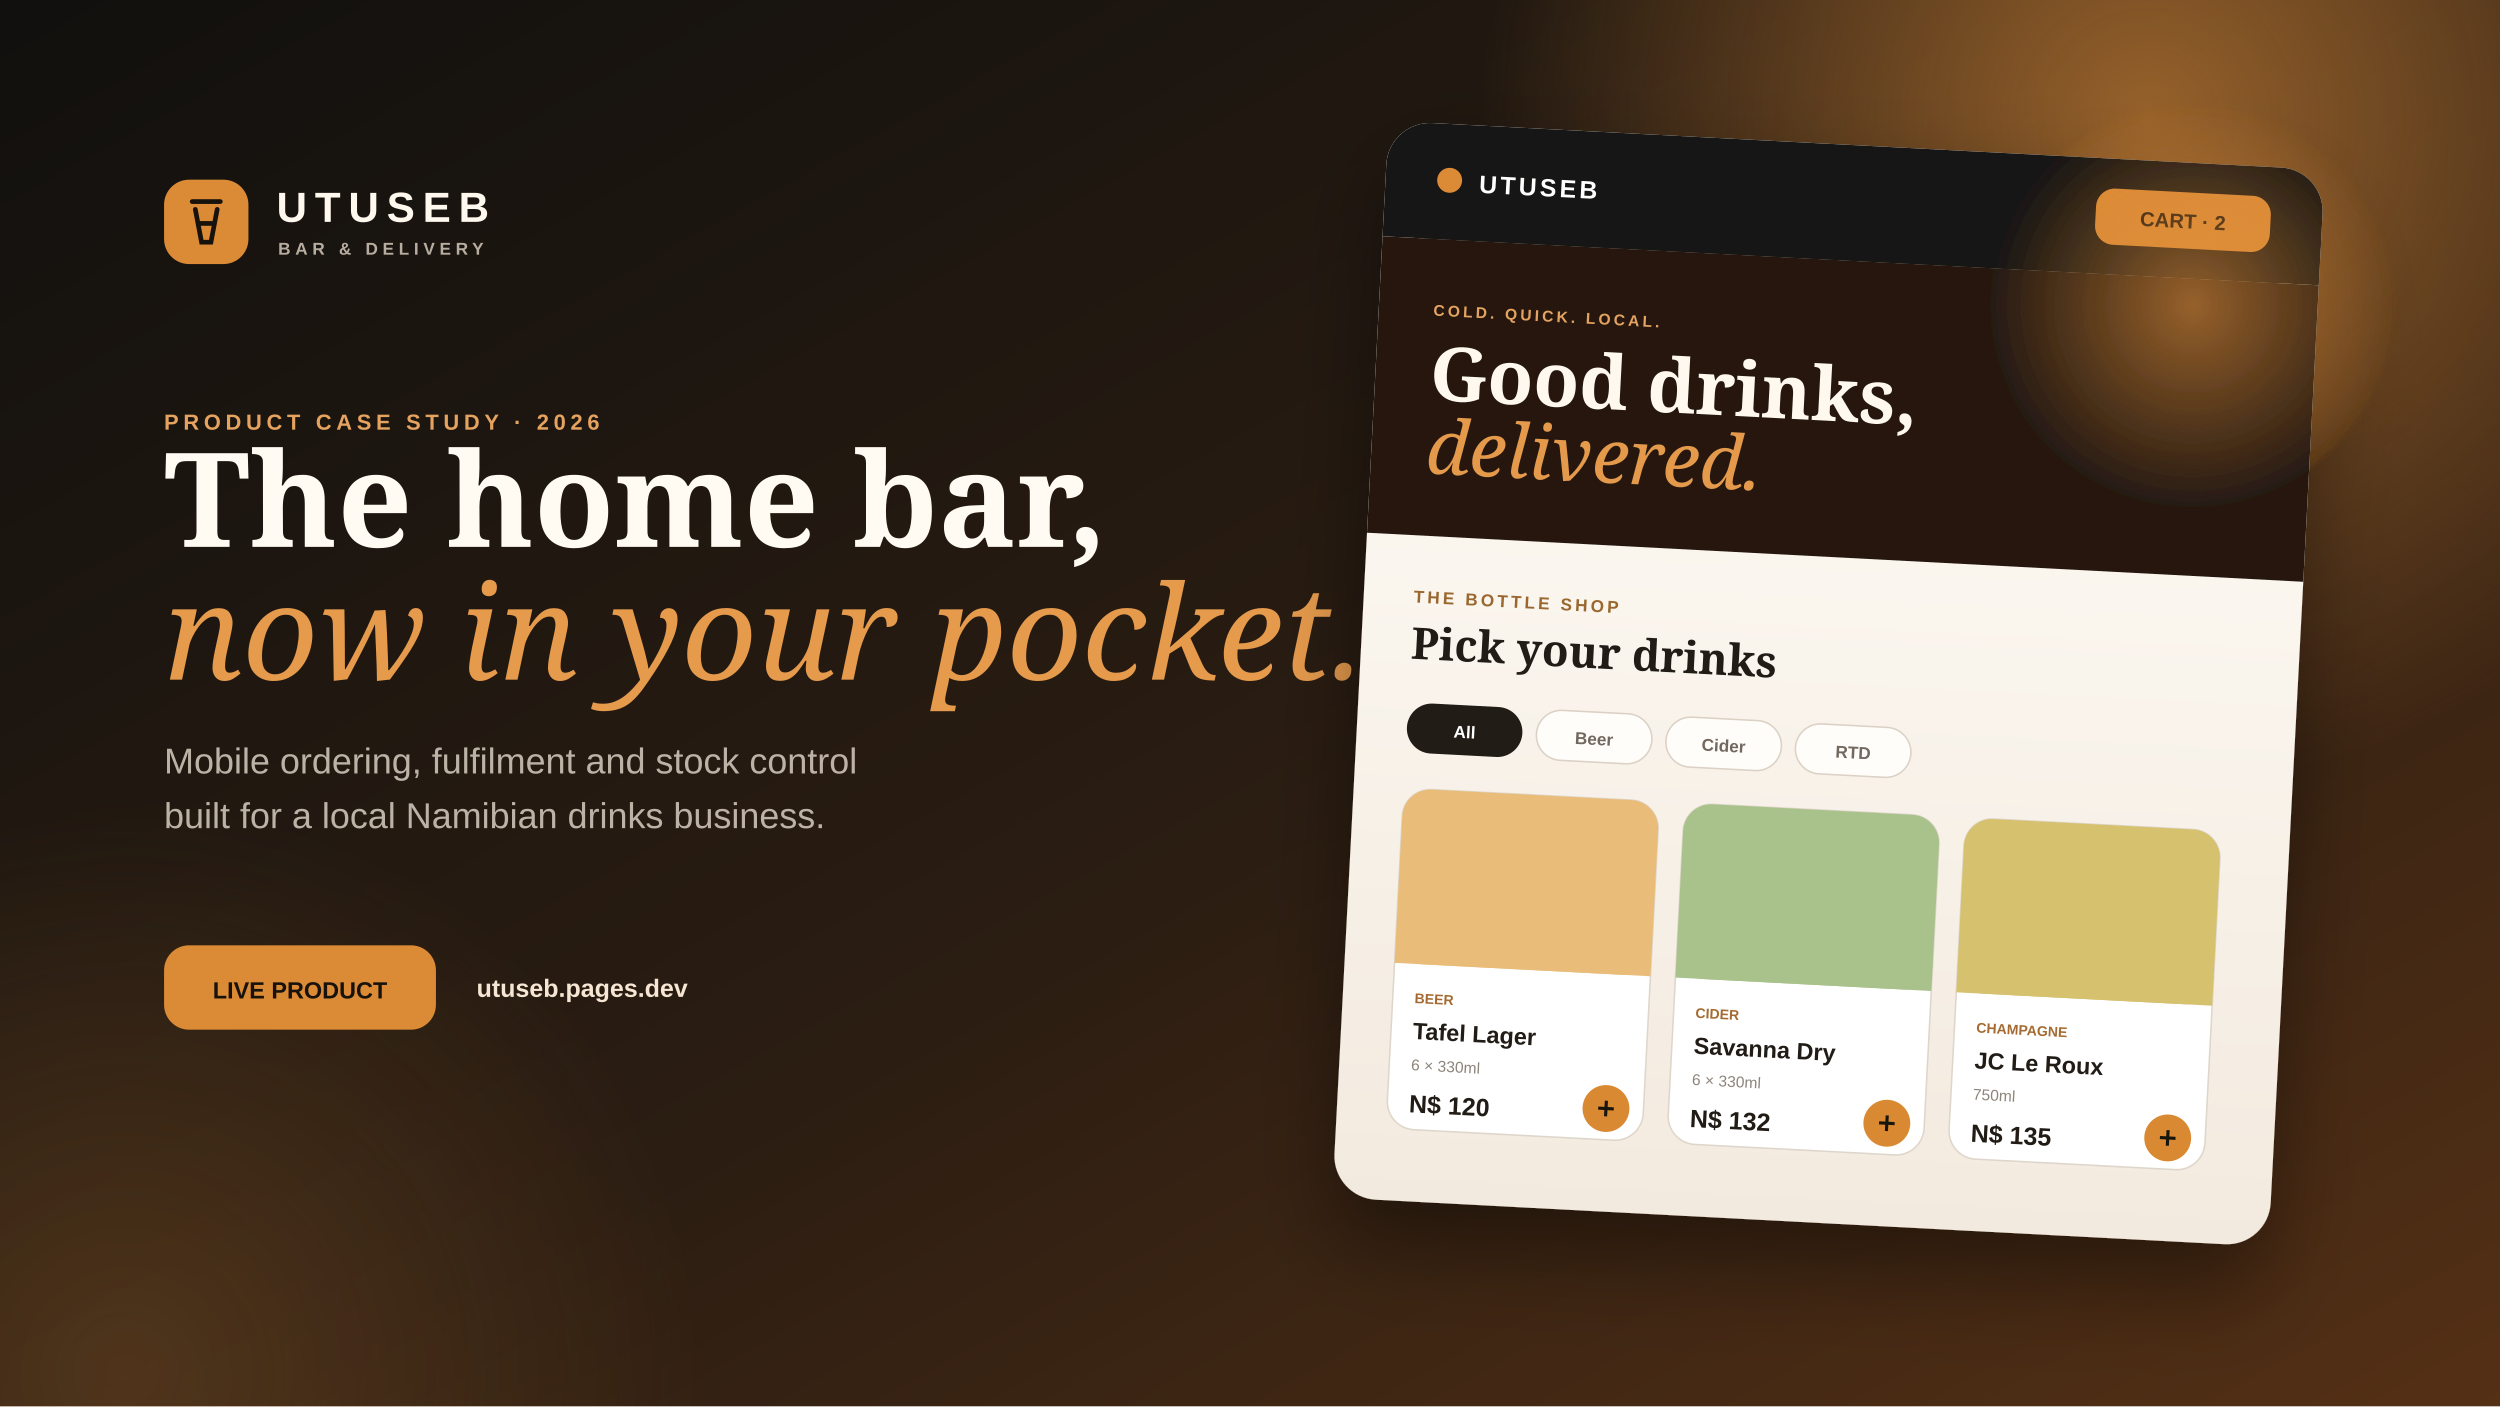
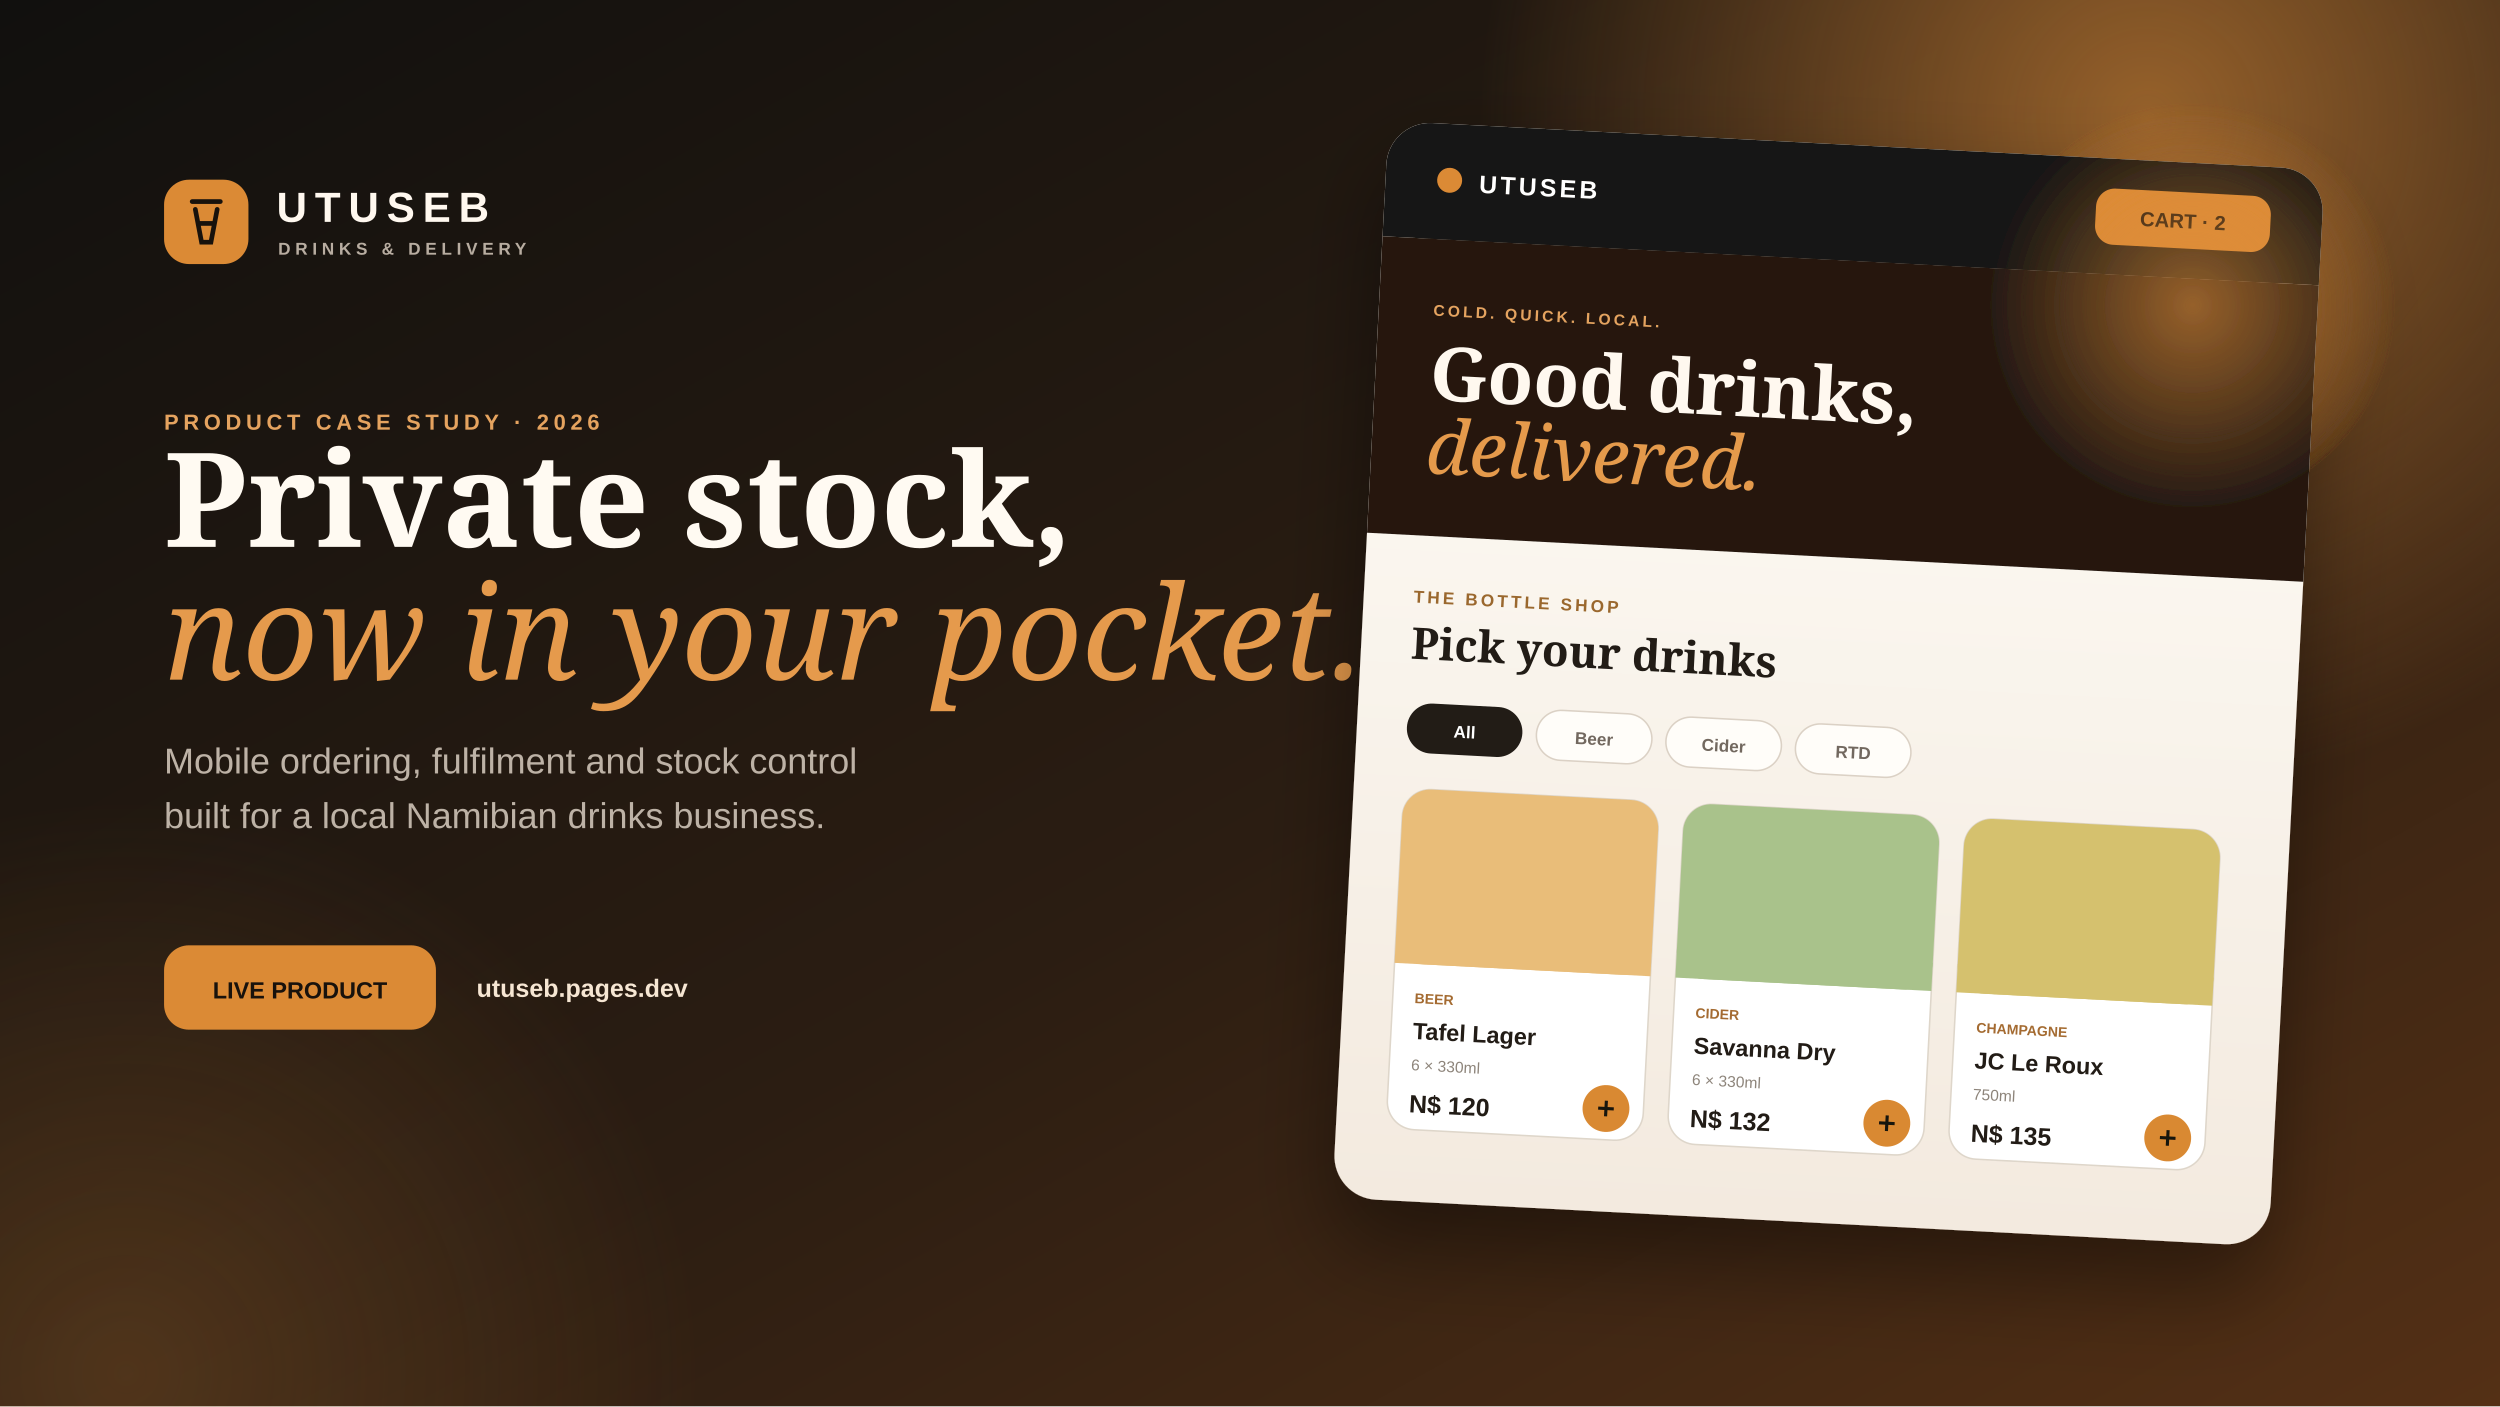
<svg xmlns="http://www.w3.org/2000/svg" viewBox="0 0 1600 900" role="img" aria-labelledby="title desc">
  <defs>
    <linearGradient id="bg" x1="0" y1="0" x2="1" y2="1">
      <stop stop-color="#11100e" />
      <stop offset=".55" stop-color="#2b1d12" />
      <stop offset="1" stop-color="#543015" />
    </linearGradient>
    <radialGradient id="glow">
      <stop stop-color="#e1903c" stop-opacity=".6" />
      <stop offset="1" stop-color="#e1903c" stop-opacity="0" />
    </radialGradient>
    <linearGradient id="cream" x1="0" y1="0" x2="0" y2="1">
      <stop stop-color="#fffdf8" />
      <stop offset="1" stop-color="#f3eadf" />
    </linearGradient>
    <filter id="shadow">
      <feDropShadow dx="0" dy="28" stdDeviation="28" flood-opacity=".42" />
    </filter>
  </defs>
  <rect width="1600" height="900" fill="url(#bg)" />
  <circle cx="1375" cy="75" r="430" fill="url(#glow)" />
  <circle cx="80" cy="880" r="370" fill="url(#glow)" opacity=".35" />
  <g transform="translate(105 115)">
    <rect width="54" height="54" rx="16" fill="#db8a35" />
    <path d="M18 14h18M20 19l4 21h6l4-21M23 28h8" fill="none" stroke="#18120c" stroke-width="3" stroke-linecap="round" />
    <text x="72" y="27" fill="#fff8ef" font-family="Arial,sans-serif" font-size="27" font-weight="800" letter-spacing="5">UTUSEB</text>
-     <text x="73" y="48" fill="#b8ada1" font-family="Arial,sans-serif" font-size="11" font-weight="700" letter-spacing="3">BAR &amp; DELIVERY</text>
+     <text x="73" y="48" fill="#b8ada1" font-family="Arial,sans-serif" font-size="11" font-weight="700" letter-spacing="3">DRINKS &amp; DELIVERY</text>
    <text y="160" fill="#e5a35f" font-family="Arial,sans-serif" font-size="14" font-weight="800" letter-spacing="3">PRODUCT CASE STUDY · 2026</text>
-     <text y="235" fill="#fffaf2" font-family="Georgia,serif" font-size="84" font-weight="600">The home bar,</text>
+     <text y="235" fill="#fffaf2" font-family="Georgia,serif" font-size="84" font-weight="600">Private stock,</text>
    <text y="320" fill="#e59a4c" font-family="Georgia,serif" font-size="84" font-style="italic">now in your pocket.</text>
    <text y="380" fill="#bdb2a6" font-family="Arial,sans-serif" font-size="23">Mobile ordering, fulfilment and stock control</text>
    <text y="415" fill="#bdb2a6" font-family="Arial,sans-serif" font-size="23">built for a local Namibian drinks business.</text>
    <g transform="translate(0 490)">
      <rect width="174" height="54" rx="16" fill="#db8a35" />
      <text x="87" y="34" text-anchor="middle" fill="#18120c" font-family="Arial,sans-serif" font-size="15" font-weight="800">LIVE PRODUCT</text>
      <text x="200" y="33" fill="#f6e6d3" font-family="Arial,sans-serif" font-size="16" font-weight="700">utuseb.pages.dev</text>
    </g>
  </g>
  <g transform="translate(870 92) rotate(3 290 350)" filter="url(#shadow)">
    <rect width="600" height="690" rx="28" fill="url(#cream)" />
    <rect width="600" height="74" rx="28" fill="#171512" />
    <rect y="45" width="600" height="29" fill="#171512" />
    <circle cx="41" cy="36" r="8" fill="#db8a35" />
    <text x="60" y="43" fill="#fff" font-family="Arial" font-size="16" font-weight="800" letter-spacing="2">UTUSEB</text>
    <rect x="455" y="19" width="112" height="36" rx="12" fill="#db8a35" />
    <text x="511" y="42" text-anchor="middle" fill="#18120c" font-family="Arial" font-size="13" font-weight="800">CART · 2</text>
    <rect y="74" width="600" height="190" fill="#251911" />
    <circle cx="520" cy="91" r="130" fill="url(#glow)" />
    <text x="35" y="123" fill="#e5a35f" font-family="Arial" font-size="10" font-weight="800" letter-spacing="2">COLD. QUICK. LOCAL.</text>
    <text x="35" y="177" fill="#fff8ef" font-family="Georgia" font-size="48" font-weight="600">Good drinks,</text>
    <text x="35" y="224" fill="#e59a4c" font-family="Georgia" font-size="48" font-style="italic">delivered.</text>
    <text x="32" y="307" fill="#9a672d" font-family="Arial" font-size="11" font-weight="800" letter-spacing="2">THE BOTTLE SHOP</text>
    <text x="32" y="343" fill="#201b16" font-family="Georgia" font-size="28" font-weight="600">Pick your drinks</text>
    <g transform="translate(32 371)">
      <rect width="74" height="32" rx="16" fill="#201b16" />
      <text x="37" y="21" text-anchor="middle" fill="#fff" font-family="Arial" font-size="11" font-weight="700">All</text>
      <g fill="#fffdf9" stroke="#dbd1c5">
        <rect x="83" width="74" height="32" rx="16" />
        <rect x="166" width="74" height="32" rx="16" />
        <rect x="249" width="74" height="32" rx="16" />
      </g>
      <g fill="#72685f" font-family="Arial" font-size="11" font-weight="700" text-anchor="middle">
        <text x="120" y="21">Beer</text>
        <text x="203" y="21">Cider</text>
        <text x="286" y="21">RTD</text>
      </g>
    </g>
    <g transform="translate(32 426)">
      <g>
        <rect width="164" height="218" rx="18" fill="#fff" stroke="#ded6ca" />
        <rect width="164" height="112" rx="18" fill="#e9bd79" />
        <rect y="94" width="164" height="18" fill="#e9bd79" />
        <text x="14" y="137" fill="#a46b30" font-family="Arial" font-size="9" font-weight="800">BEER</text>
        <text x="14" y="160" fill="#211b15" font-family="Arial" font-size="15" font-weight="800">Tafel Lager</text>
        <text x="14" y="180" fill="#8d847a" font-family="Arial" font-size="10">6 × 330ml</text>
        <text x="14" y="207" fill="#211b15" font-family="Arial" font-size="16" font-weight="800">N$ 120</text>
        <circle cx="140" cy="198" r="15" fill="#d98932" />
        <path d="M135 198h10M140 193v10" stroke="#17120c" stroke-width="2" />
      </g>
      <g transform="translate(180)">
        <rect width="164" height="218" rx="18" fill="#fff" stroke="#ded6ca" />
        <rect width="164" height="112" rx="18" fill="#a9c28b" />
        <rect y="94" width="164" height="18" fill="#a9c28b" />
        <text x="14" y="137" fill="#a46b30" font-family="Arial" font-size="9" font-weight="800">CIDER</text>
        <text x="14" y="160" fill="#211b15" font-family="Arial" font-size="15" font-weight="800">Savanna Dry</text>
        <text x="14" y="180" fill="#8d847a" font-family="Arial" font-size="10">6 × 330ml</text>
        <text x="14" y="207" fill="#211b15" font-family="Arial" font-size="16" font-weight="800">N$ 132</text>
        <circle cx="140" cy="198" r="15" fill="#d98932" />
        <path d="M135 198h10M140 193v10" stroke="#17120c" stroke-width="2" />
      </g>
      <g transform="translate(360)">
        <rect width="164" height="218" rx="18" fill="#fff" stroke="#ded6ca" />
        <rect width="164" height="112" rx="18" fill="#d5c16e" />
        <rect y="94" width="164" height="18" fill="#d5c16e" />
        <text x="14" y="137" fill="#a46b30" font-family="Arial" font-size="9" font-weight="800">CHAMPAGNE</text>
        <text x="14" y="160" fill="#211b15" font-family="Arial" font-size="15" font-weight="800">JC Le Roux</text>
        <text x="14" y="180" fill="#8d847a" font-family="Arial" font-size="10">750ml</text>
        <text x="14" y="207" fill="#211b15" font-family="Arial" font-size="16" font-weight="800">N$ 135</text>
        <circle cx="140" cy="198" r="15" fill="#d98932" />
        <path d="M135 198h10M140 193v10" stroke="#17120c" stroke-width="2" />
      </g>
    </g>
  </g>
</svg>
